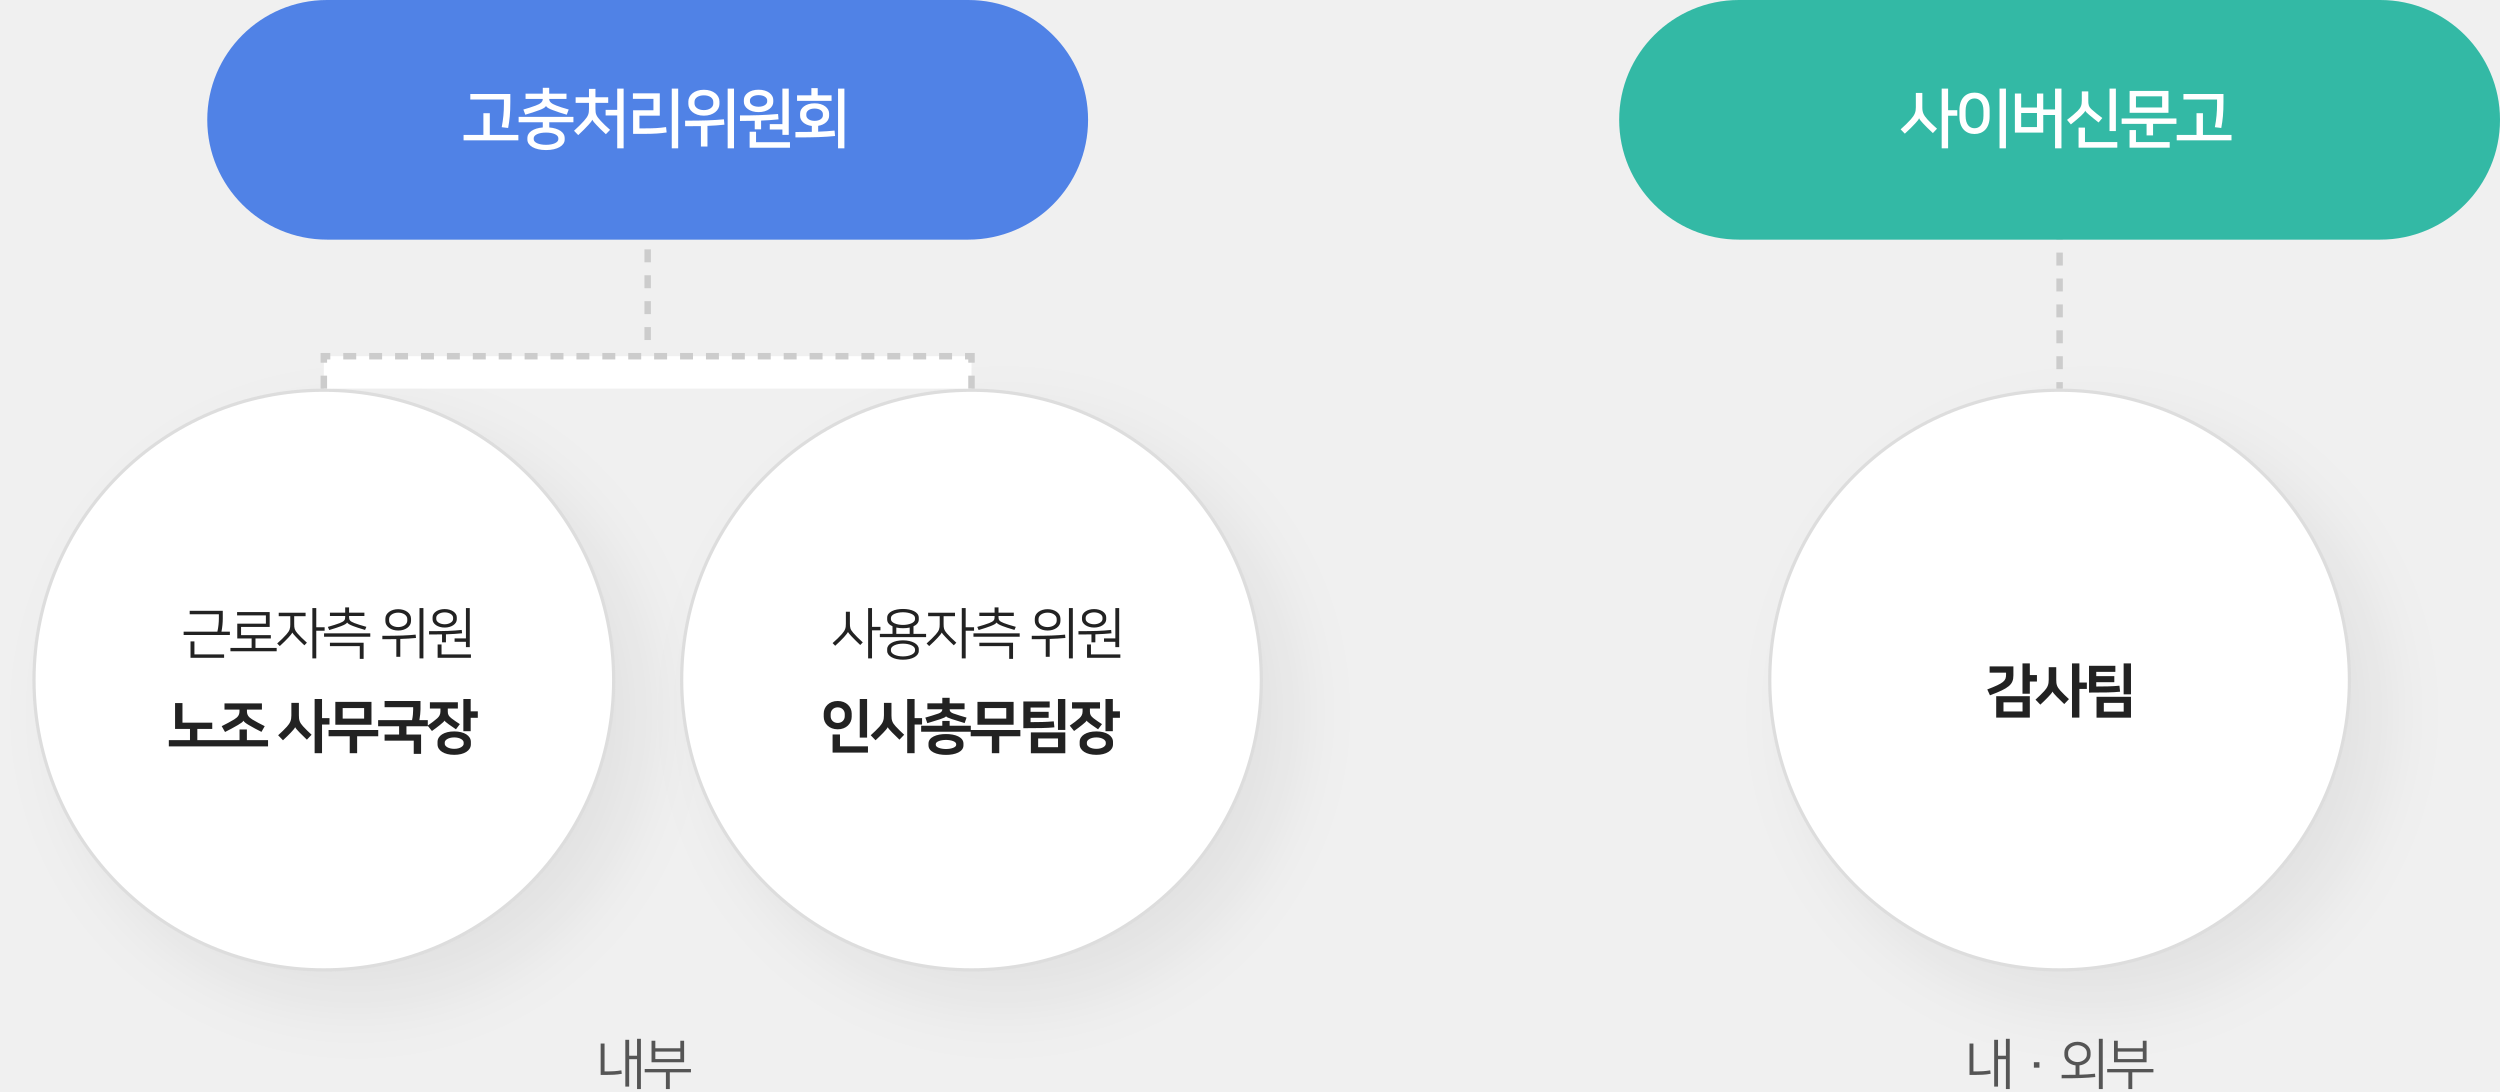
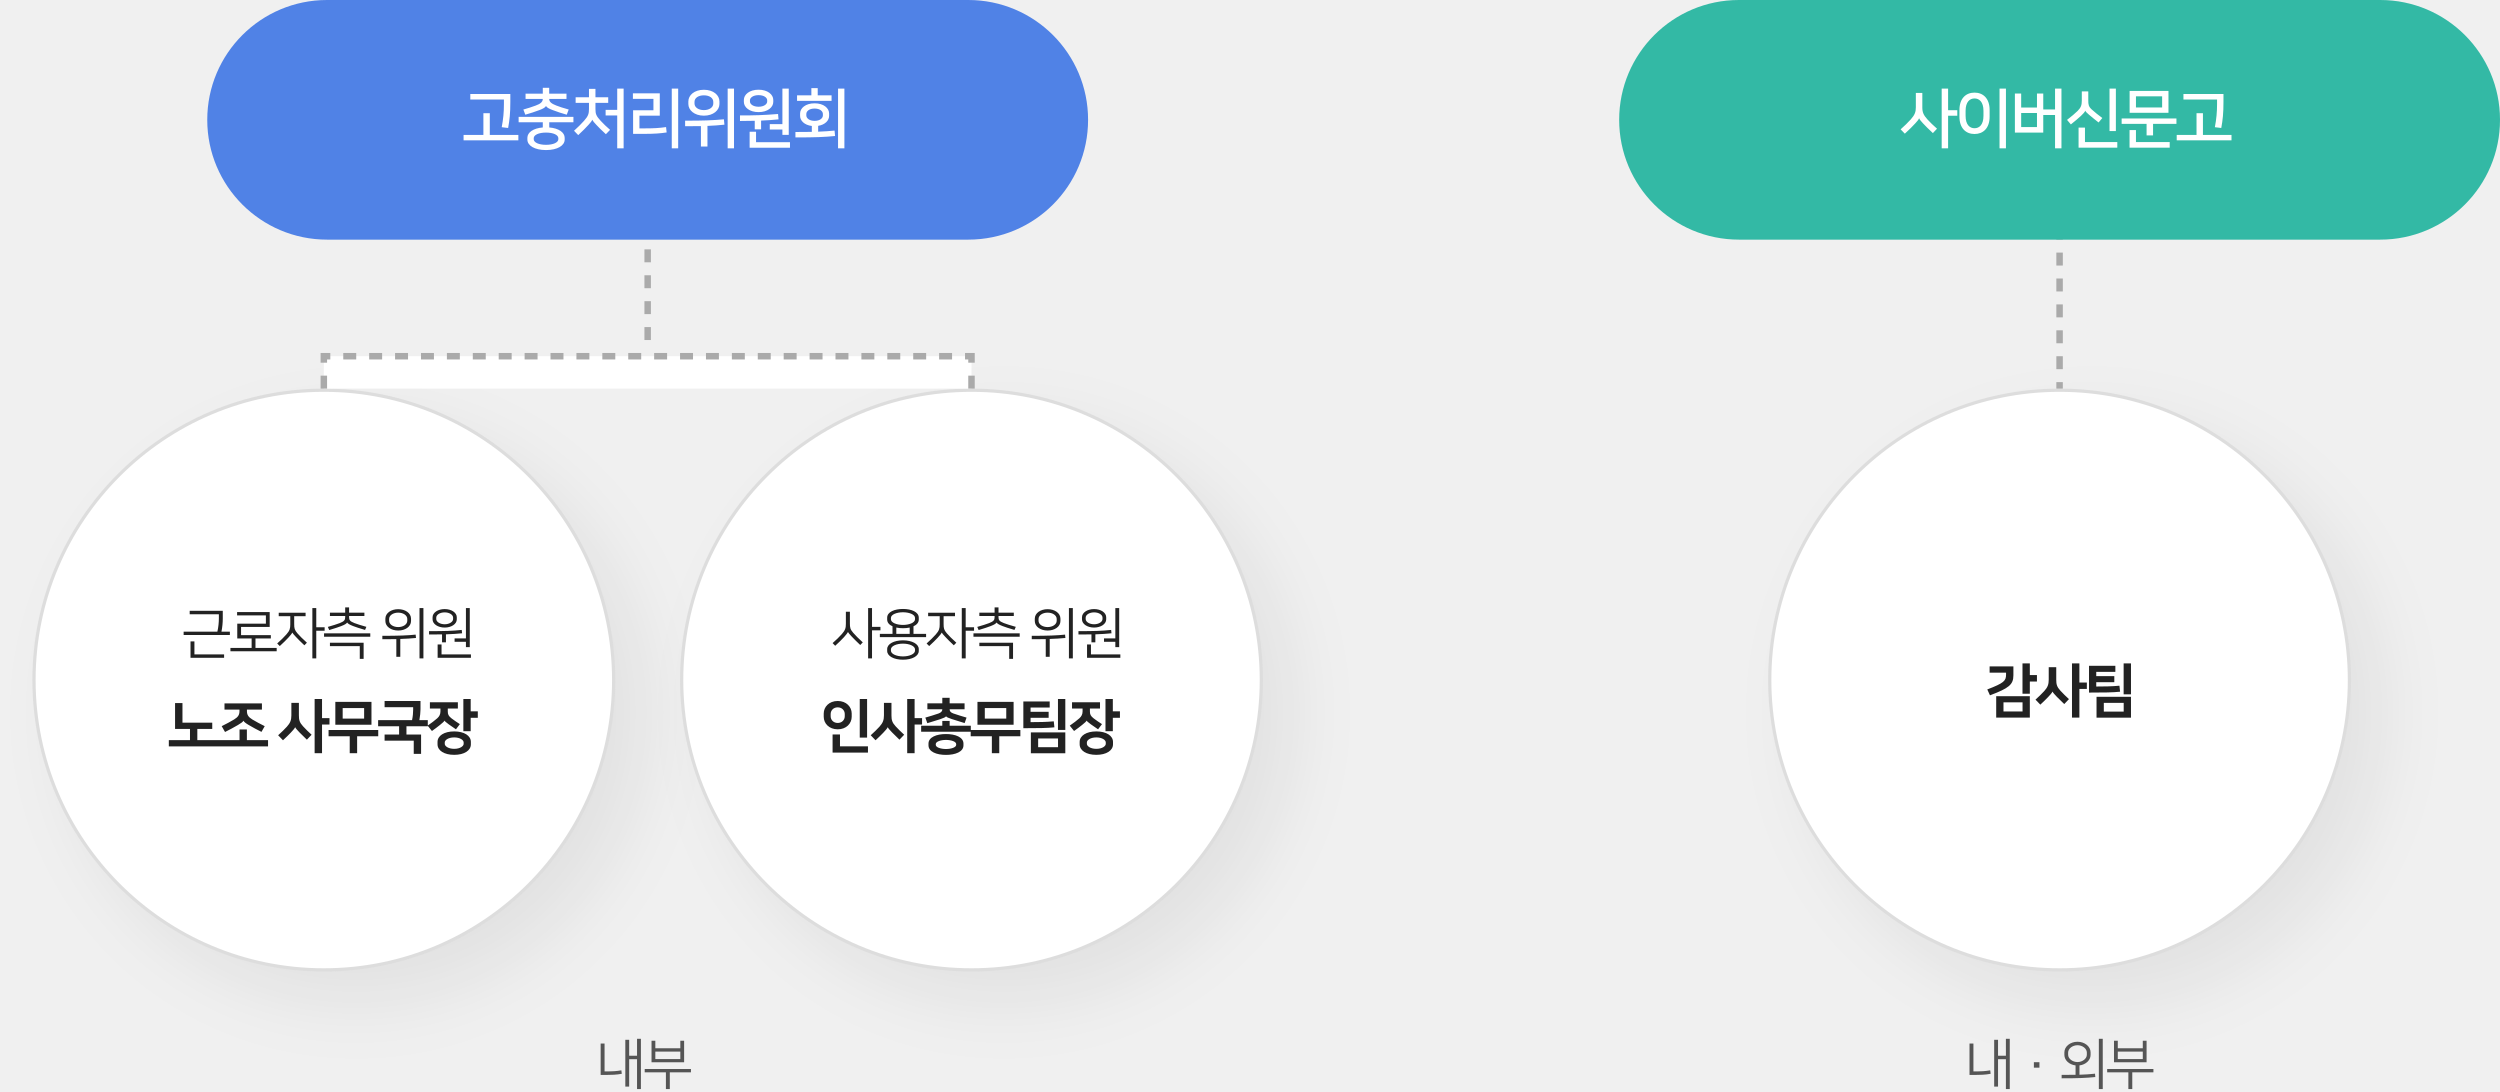
<svg xmlns="http://www.w3.org/2000/svg" width="772" height="337" viewBox="0 0 772 337" fill="none">
-   <g filter="url(#filter0_d_1_7984)">
+   <g filter="url(#filter0_d_1_6468)">
    <path d="M189.5 210C189.5 259.429 149.429 299.5 100 299.5C50.571 299.5 10.5 259.429 10.5 210C10.5 160.571 50.571 120.5 100 120.5C149.429 120.5 189.5 160.571 189.5 210Z" fill="white" stroke="#DDDDDD" />
  </g>
  <path d="M58.576 188.624V189.678H67.586V190.97C67.586 192.126 67.45 193.673 67.127 195.05H56.706V196.087H70.986V195.05H68.385C68.657 193.741 68.793 192.211 68.793 191.038V188.624H58.576ZM60.038 198.059H58.831V203.125H69.201V202.071H60.038V198.059ZM73.215 188.998V190.035H82.106V192.585H73.266V197.158H77.703V200.082H71.158V201.119H85.438V200.082H78.893V197.158H83.636V196.121H74.439V193.605H83.279V188.998H73.215ZM94.366 189.219H86.07V190.273H89.64V192.789C89.64 194.081 89.487 194.727 88.416 195.934C87.634 196.818 86.665 197.753 85.594 198.705L86.393 199.504C87.413 198.62 88.552 197.413 89.011 196.937C89.504 196.41 90.167 195.645 90.252 195.339H90.269C90.354 195.56 90.83 196.087 91.323 196.614C92.003 197.345 92.819 198.178 93.992 199.266L94.774 198.467C93.516 197.345 92.513 196.342 91.85 195.577C90.949 194.54 90.847 193.996 90.847 192.704V190.273H94.366V189.219ZM97.664 187.774H96.457V203.312H97.664V194.778H100.248V193.707H97.664V187.774ZM107.187 192.245H107.204C107.442 192.551 107.765 192.84 109.057 193.333C109.856 193.639 111.029 194.03 112.729 194.523L113.137 193.571C111.488 193.112 110.213 192.704 109.431 192.398C108.003 191.837 107.799 191.429 107.799 190.579V190.222H112.525V189.202H107.799V187.57H106.592V189.202H101.883V190.222H106.592V190.579C106.592 191.429 106.337 191.854 104.909 192.415C104.11 192.721 102.784 193.146 101.237 193.588L101.662 194.557C103.345 194.047 104.518 193.673 105.334 193.35C106.575 192.874 107 192.551 107.187 192.245ZM101.883 199.521H111.097V203.448H112.287V198.484H101.883V199.521ZM100.064 195.577V196.614H114.344V195.577H100.064ZM122.965 194.71C125.158 194.71 126.926 193.503 126.926 191.769V191.055C126.926 189.321 125.158 188.114 122.965 188.114C120.772 188.114 119.004 189.321 119.004 191.055V191.769C119.004 193.503 120.772 194.71 122.965 194.71ZM122.965 189.185C124.478 189.185 125.77 189.984 125.77 191.14V191.684C125.77 192.84 124.478 193.639 122.965 193.639C121.452 193.639 120.16 192.84 120.16 191.684V191.14C120.16 189.984 121.452 189.185 122.965 189.185ZM130.751 187.774H129.544V203.312H130.751V187.774ZM128.354 195.968C126.076 196.223 122.982 196.342 118.069 196.342V197.396C119.769 197.396 121.163 197.379 122.387 197.362V202.819H123.611V197.311C125.481 197.243 126.909 197.158 128.456 197.005L128.354 195.968ZM137.316 193.792C139.39 193.792 141.056 192.704 141.056 191.259V190.613C141.056 189.168 139.39 188.08 137.316 188.08C135.242 188.08 133.576 189.168 133.576 190.613V191.259C133.576 192.704 135.242 193.792 137.316 193.792ZM140.376 197.141V198.195H143.878V199.844H145.068V187.774H143.878V197.141H140.376ZM137.316 189.1C138.744 189.1 139.917 189.831 139.917 190.715V191.157C139.917 192.041 138.744 192.772 137.316 192.772C135.888 192.772 134.715 192.041 134.715 191.157V190.715C134.715 189.831 135.888 189.1 137.316 189.1ZM136.347 199.011H135.14V203.125H145.425V202.071H136.347V199.011ZM142.586 194.523C139.662 194.829 137.384 194.897 132.488 194.897V195.934C134.052 195.934 135.361 195.934 136.5 195.9V198.348H137.707V195.883C139.713 195.815 141.158 195.713 142.688 195.56L142.586 194.523Z" fill="#222222" />
  <path d="M65.543 225.086V223.16H56.345V217.112H54.059V225.086H58.667V228.56H52.133V230.486H67.469V228.56H60.935V225.086H65.543ZM69.326 219.128H73.952V219.578C73.952 220.73 73.538 221.414 72.296 222.17C71.18 222.854 69.92 223.502 68.462 224.24L69.488 226.04C70.694 225.446 72.332 224.564 73.484 223.88C74.456 223.304 75.014 222.908 75.158 222.566H75.176C75.338 222.89 75.806 223.286 76.742 223.844C77.894 224.528 79.55 225.428 80.738 226.004L81.746 224.24C80.288 223.502 79.028 222.854 77.912 222.17C76.67 221.414 76.256 220.73 76.256 219.578V219.128H80.882V217.202H69.326V219.128ZM67.436 228.56V230.486H82.772V228.56H76.238V225.266H73.97V228.56H67.436ZM99.443 215.852H97.157V232.592H99.443V223.736H101.747V221.756H99.443V215.852ZM93.575 224.276C92.495 223.106 92.297 222.314 92.297 220.892V217.04H89.975V220.892C89.975 222.368 89.633 223.25 88.589 224.402C87.815 225.248 86.897 226.148 85.889 227.048L87.383 228.596C88.409 227.642 89.111 226.958 89.777 226.256C90.371 225.644 91.019 224.906 91.127 224.582H91.163C91.289 224.888 91.811 225.482 92.495 226.184C93.161 226.868 93.953 227.66 94.763 228.416L96.221 226.886C95.285 226.04 94.349 225.122 93.575 224.276ZM103.55 216.734V223.808H114.71V216.734H103.55ZM105.818 218.642H112.442V221.9H105.818V218.642ZM101.462 225.428V227.354H107.996V232.592H110.282V227.354H116.798V225.428H101.462ZM118.762 228.722H127.762V232.79H130.03V226.814H125.512V224.276H132.1V222.368H129.508C129.706 221.27 129.85 219.866 129.85 219.056V216.464H118.762V218.39H127.582V219.182C127.582 220.028 127.492 221.252 127.24 222.368H116.764V224.276H123.244V226.814H118.762V228.722ZM132.751 218.786H136.009V219.704C136.009 220.586 135.649 221.252 135.019 221.81C134.263 222.476 133.183 223.304 132.049 224.078L133.381 225.734C134.281 225.104 135.073 224.492 135.847 223.88C136.675 223.232 137.179 222.746 137.251 222.53H137.269C137.341 222.71 137.827 223.124 138.583 223.682C139.249 224.168 140.005 224.69 140.797 225.212L142.003 223.61C141.103 223.034 140.203 222.422 139.447 221.846C138.493 221.108 138.277 220.586 138.277 219.704V218.786H141.391V216.86H132.751V218.786ZM140.257 233.096C143.353 233.096 145.405 231.764 145.405 229.856V229.1C145.405 227.192 143.353 225.86 140.257 225.86C137.161 225.86 135.109 227.192 135.109 229.1V229.856C135.109 231.764 137.161 233.096 140.257 233.096ZM145.351 215.852H143.083V225.788H145.351V221.648H147.547V219.668H145.351V215.852ZM140.257 227.714C142.093 227.714 143.173 228.56 143.173 229.244V229.712C143.173 230.396 142.093 231.242 140.257 231.242C138.421 231.242 137.341 230.396 137.341 229.712V229.244C137.341 228.56 138.421 227.714 140.257 227.714Z" fill="#222222" />
-   <g filter="url(#filter1_d_1_7984)">
+   <g filter="url(#filter1_d_1_6468)">
    <path d="M389.5 210C389.5 259.429 349.429 299.5 300 299.5C250.571 299.5 210.5 259.429 210.5 210C210.5 160.571 250.571 120.5 300 120.5C349.429 120.5 389.5 160.571 389.5 210Z" fill="white" stroke="#DDDDDD" />
  </g>
  <path d="M269.281 187.774H268.074V203.312H269.281V194.642H271.882V193.571H269.281V187.774ZM259.965 195.798C259.166 196.699 258.231 197.6 257.109 198.586L257.908 199.419C258.911 198.535 260.033 197.396 260.628 196.75C261.138 196.189 261.784 195.39 261.835 195.169H261.852C261.937 195.39 262.43 195.951 262.94 196.495C263.62 197.226 264.572 198.161 265.643 199.181L266.425 198.365C265.15 197.209 264.147 196.189 263.467 195.407C262.549 194.353 262.447 193.792 262.447 192.483V188.913H261.206V192.568C261.206 193.911 261.036 194.574 259.965 195.798ZM271.698 195.73V196.75H285.978V195.73H282.085V193.401C283.071 192.959 283.717 192.245 283.717 191.31V190.732C283.717 188.964 281.439 188.046 278.838 188.046C276.237 188.046 273.959 188.964 273.959 190.732V191.31C273.959 192.262 274.605 192.959 275.608 193.401V195.73H271.698ZM278.838 203.72C281.626 203.72 283.717 202.615 283.717 201.017V200.439C283.717 198.841 281.626 197.736 278.838 197.736C276.05 197.736 273.959 198.841 273.959 200.439V201.017C273.959 202.615 276.05 203.72 278.838 203.72ZM278.838 198.756C280.793 198.756 282.561 199.487 282.561 200.541V200.915C282.561 201.969 280.793 202.7 278.838 202.7C276.883 202.7 275.115 201.969 275.115 200.915V200.541C275.115 199.487 276.883 198.756 278.838 198.756ZM278.838 189.066C280.708 189.066 282.561 189.729 282.561 190.817V191.225C282.561 192.313 280.708 192.976 278.838 192.976C276.968 192.976 275.115 192.313 275.115 191.225V190.817C275.115 189.729 276.968 189.066 278.838 189.066ZM278.838 193.996C279.569 193.996 280.266 193.928 280.912 193.792V195.73H276.781V193.792C277.41 193.928 278.107 193.996 278.838 193.996ZM294.905 189.219H286.609V190.273H290.179V192.789C290.179 194.081 290.026 194.727 288.955 195.934C288.173 196.818 287.204 197.753 286.133 198.705L286.932 199.504C287.952 198.62 289.091 197.413 289.55 196.937C290.043 196.41 290.706 195.645 290.791 195.339H290.808C290.893 195.56 291.369 196.087 291.862 196.614C292.542 197.345 293.358 198.178 294.531 199.266L295.313 198.467C294.055 197.345 293.052 196.342 292.389 195.577C291.488 194.54 291.386 193.996 291.386 192.704V190.273H294.905V189.219ZM298.203 187.774H296.996V203.312H298.203V194.778H300.787V193.707H298.203V187.774ZM307.726 192.245H307.743C307.981 192.551 308.304 192.84 309.596 193.333C310.395 193.639 311.568 194.03 313.268 194.523L313.676 193.571C312.027 193.112 310.752 192.704 309.97 192.398C308.542 191.837 308.338 191.429 308.338 190.579V190.222H313.064V189.202H308.338V187.57H307.131V189.202H302.422V190.222H307.131V190.579C307.131 191.429 306.876 191.854 305.448 192.415C304.649 192.721 303.323 193.146 301.776 193.588L302.201 194.557C303.884 194.047 305.057 193.673 305.873 193.35C307.114 192.874 307.539 192.551 307.726 192.245ZM302.422 199.521H311.636V203.448H312.826V198.484H302.422V199.521ZM300.603 195.577V196.614H314.883V195.577H300.603ZM323.504 194.71C325.697 194.71 327.465 193.503 327.465 191.769V191.055C327.465 189.321 325.697 188.114 323.504 188.114C321.311 188.114 319.543 189.321 319.543 191.055V191.769C319.543 193.503 321.311 194.71 323.504 194.71ZM323.504 189.185C325.017 189.185 326.309 189.984 326.309 191.14V191.684C326.309 192.84 325.017 193.639 323.504 193.639C321.991 193.639 320.699 192.84 320.699 191.684V191.14C320.699 189.984 321.991 189.185 323.504 189.185ZM331.29 187.774H330.083V203.312H331.29V187.774ZM328.893 195.968C326.615 196.223 323.521 196.342 318.608 196.342V197.396C320.308 197.396 321.702 197.379 322.926 197.362V202.819H324.15V197.311C326.02 197.243 327.448 197.158 328.995 197.005L328.893 195.968ZM337.855 193.792C339.929 193.792 341.595 192.704 341.595 191.259V190.613C341.595 189.168 339.929 188.08 337.855 188.08C335.781 188.08 334.115 189.168 334.115 190.613V191.259C334.115 192.704 335.781 193.792 337.855 193.792ZM340.915 197.141V198.195H344.417V199.844H345.607V187.774H344.417V197.141H340.915ZM337.855 189.1C339.283 189.1 340.456 189.831 340.456 190.715V191.157C340.456 192.041 339.283 192.772 337.855 192.772C336.427 192.772 335.254 192.041 335.254 191.157V190.715C335.254 189.831 336.427 189.1 337.855 189.1ZM336.886 199.011H335.679V203.125H345.964V202.071H336.886V199.011ZM343.125 194.523C340.201 194.829 337.923 194.897 333.027 194.897V195.934C334.591 195.934 335.9 195.934 337.039 195.9V198.348H338.246V195.883C340.252 195.815 341.697 195.713 343.227 195.56L343.125 194.523Z" fill="#222222" />
  <path d="M259.387 226.796H257.101V232.412H268.027V230.468H259.387V226.796ZM267.757 215.852H265.489V227.768H267.757V215.852ZM258.685 225.212C261.367 225.212 263.005 223.376 263.005 221.342V220.334C263.005 218.3 261.367 216.464 258.685 216.464C256.003 216.464 254.365 218.3 254.365 220.334V221.342C254.365 223.376 256.003 225.212 258.685 225.212ZM258.685 218.426C260.035 218.426 260.863 219.416 260.863 220.496V221.18C260.863 222.26 260.035 223.25 258.685 223.25C257.335 223.25 256.507 222.26 256.507 221.18V220.496C256.507 219.416 257.335 218.426 258.685 218.426ZM282.43 215.852H280.144V232.592H282.43V223.736H284.734V221.756H282.43V215.852ZM276.562 224.276C275.482 223.106 275.284 222.314 275.284 220.892V217.04H272.962V220.892C272.962 222.368 272.62 223.25 271.576 224.402C270.802 225.248 269.884 226.148 268.876 227.048L270.37 228.596C271.396 227.642 272.098 226.958 272.764 226.256C273.358 225.644 274.006 224.906 274.114 224.582H274.15C274.276 224.888 274.798 225.482 275.482 226.184C276.148 226.868 276.94 227.66 277.75 228.416L279.208 226.886C278.272 226.04 277.336 225.122 276.562 224.276ZM292.117 233.114C295.033 233.114 297.517 232.142 297.517 230.162V229.622C297.517 227.642 295.033 226.67 292.117 226.67C289.201 226.67 286.717 227.642 286.717 229.622V230.162C286.717 232.142 289.201 233.114 292.117 233.114ZM286.375 219.02H290.983V219.092C290.983 219.596 290.623 220.046 289.795 220.334C288.445 220.802 287.059 221.216 285.745 221.594L286.357 223.322C287.581 222.962 289.093 222.494 290.299 222.098C291.379 221.738 292.009 221.45 292.135 221.198H292.153C292.279 221.45 292.873 221.702 293.953 222.062C295.159 222.458 296.653 222.926 297.877 223.286L298.471 221.594C297.157 221.216 295.735 220.784 294.385 220.316C293.557 220.028 293.251 219.596 293.251 219.092V219.02H297.859V217.184H293.251V215.474H290.983V217.184H286.375V219.02ZM284.449 224.114V225.95H299.785V224.114H293.251V222.62H290.983V224.114H284.449ZM292.117 228.488C293.719 228.488 295.267 228.992 295.267 229.766V230.018C295.267 230.792 293.719 231.296 292.117 231.296C290.515 231.296 288.967 230.792 288.967 230.018V229.766C288.967 228.992 290.515 228.488 292.117 228.488ZM301.84 216.734V223.808H313V216.734H301.84ZM304.108 218.642H310.732V221.9H304.108V218.642ZM299.752 225.428V227.354H306.286V232.592H308.572V227.354H315.088V225.428H299.752ZM318.33 232.61H328.968V226.166H318.33V232.61ZM316.008 216.608V224.87C320.598 224.87 323.352 224.834 325.602 224.6L325.404 222.746C323.028 222.962 320.76 222.998 318.24 222.998V221.666H323.82V219.794H318.24V218.48H324.144V216.608H316.008ZM328.968 215.852H326.7V225.41H328.968V215.852ZM320.58 228.038H326.718V230.738H320.58V228.038ZM331.041 218.786H334.299V219.704C334.299 220.586 333.939 221.252 333.309 221.81C332.553 222.476 331.473 223.304 330.339 224.078L331.671 225.734C332.571 225.104 333.363 224.492 334.137 223.88C334.965 223.232 335.469 222.746 335.541 222.53H335.559C335.631 222.71 336.117 223.124 336.873 223.682C337.539 224.168 338.295 224.69 339.087 225.212L340.293 223.61C339.393 223.034 338.493 222.422 337.737 221.846C336.783 221.108 336.567 220.586 336.567 219.704V218.786H339.681V216.86H331.041V218.786ZM338.547 233.096C341.643 233.096 343.695 231.764 343.695 229.856V229.1C343.695 227.192 341.643 225.86 338.547 225.86C335.451 225.86 333.399 227.192 333.399 229.1V229.856C333.399 231.764 335.451 233.096 338.547 233.096ZM343.641 215.852H341.373V225.788H343.641V221.648H345.837V219.668H343.641V215.852ZM338.547 227.714C340.383 227.714 341.463 228.56 341.463 229.244V229.712C341.463 230.396 340.383 231.242 338.547 231.242C336.711 231.242 335.631 230.396 335.631 229.712V229.244C335.631 228.56 336.711 227.714 338.547 227.714Z" fill="#222222" />
-   <path d="M200 45L200 108" stroke="#CCCCCC" stroke-width="2" stroke-dasharray="4 4" />
+   <path d="M200 45L200 108" stroke="#AAAAAA" stroke-width="2" stroke-dasharray="4 4" />
  <path d="M100 120V110H300V120" fill="white" />
-   <path d="M100 120V110H300V120" stroke="#CCCCCC" stroke-width="2" stroke-dasharray="4 4" />
+   <path d="M100 120V110H300V120" stroke="#AAAAAA" stroke-width="2" stroke-dasharray="4 4" />
  <rect x="64" width="272" height="74" rx="37" fill="#5082E6" />
  <path d="M151.25 41.66V34.96H149.27V41.66H143.15V43.34H160.07V41.66H151.25ZM145.23 29.02V30.74H155.61V32.14C155.61 34.62 155.41 36.76 154.93 39.28L156.91 39.52C157.37 37.02 157.59 35.02 157.59 31.44V29.02H145.23ZM167.613 37.76V39.36C164.673 39.6 162.853 40.88 162.853 42.56V43.1C162.853 44.96 165.093 46.34 168.613 46.34C172.153 46.34 174.373 44.94 174.373 43.1V42.56C174.373 40.9 172.553 39.6 169.613 39.36V37.76H177.073V36.08H160.153V37.76H167.613ZM168.613 32.76C168.913 33.28 169.793 33.66 170.633 33.98C172.113 34.54 173.513 35 175.013 35.42L175.613 33.82C173.973 33.36 172.713 32.96 171.813 32.6C170.353 32.02 169.613 31.52 169.593 30.56H174.933V28.92H169.593V27.12H167.613V28.92H162.293V30.56H167.613C167.593 31.52 166.873 32.06 165.413 32.6C164.073 33.1 162.993 33.44 161.613 33.82L162.213 35.42C163.693 35 165.113 34.54 166.613 33.98C167.453 33.66 168.293 33.28 168.593 32.76H168.613ZM164.813 42.68C164.813 41.66 166.373 40.94 168.613 40.94C170.853 40.94 172.413 41.66 172.413 42.68V42.98C172.413 44 170.853 44.72 168.613 44.72C166.373 44.72 164.813 44 164.813 42.98V42.68ZM182.916 36.98C183.076 37.38 183.576 37.94 184.136 38.54C184.896 39.36 185.736 40.2 187.096 41.44L188.396 40.1C187.216 39.06 186.376 38.28 185.516 37.34C184.096 35.8 183.876 35.2 183.876 33.62V31.76H187.816V30.04H183.876V27.44H181.876V30.04H177.756V31.76H181.876V33.62C181.876 35.1 181.656 35.86 180.336 37.32C179.436 38.32 178.456 39.3 177.256 40.38L178.556 41.72C179.896 40.48 180.896 39.46 181.716 38.56C182.356 37.86 182.716 37.42 182.896 36.98H182.916ZM192.576 45.8V27.36H190.596V33.92H187.016V35.66H190.596V45.8H192.576ZM209.42 45.8V27.36H207.44V45.8H209.42ZM203.74 35.72V28.82H195.44V30.52H201.78V34.06H195.5V41.34H198.86C202.18 41.34 204 41.18 205.86 40.9L205.68 39.24C203.6 39.54 202 39.64 199.34 39.64H197.46V35.72H203.74ZM217.363 35.72C220.303 35.72 222.163 34.02 222.163 32.12V31.32C222.163 29.42 220.343 27.72 217.363 27.72C214.383 27.72 212.563 29.42 212.563 31.32V32.12C212.563 34.02 214.423 35.72 217.363 35.72ZM226.663 45.8V27.36H224.703V45.8H226.663ZM218.463 45.24V38.88C220.363 38.8 222.043 38.68 223.703 38.5L223.543 36.84C220.223 37.16 216.843 37.28 211.563 37.26V38.98C213.363 38.98 214.983 38.98 216.443 38.94V45.24H218.463ZM217.363 34C215.663 34 214.463 33.14 214.463 31.98V31.46C214.463 30.24 215.663 29.44 217.363 29.44C219.063 29.44 220.263 30.24 220.263 31.46V31.98C220.263 33.14 219.063 34 217.363 34ZM234.246 34.62C237.066 34.62 238.786 33.12 238.786 31.48V30.84C238.786 29.2 237.066 27.7 234.246 27.7C231.426 27.7 229.706 29.2 229.706 30.84V31.48C229.706 33.12 231.426 34.62 234.246 34.62ZM243.566 41.64V27.36H241.606V38.34H237.706V40H241.606V41.64H243.566ZM233.466 40.68H231.486V45.62H243.946V43.92H233.466V40.68ZM235.026 39.94V37.24C236.966 37.16 238.706 37.04 240.406 36.86L240.266 35.2C235.886 35.56 232.926 35.66 228.506 35.64V37.36C230.146 37.36 231.666 37.34 233.066 37.3V39.94H235.026ZM234.246 32.96C232.546 32.96 231.586 32.14 231.586 31.36V30.96C231.586 30.18 232.546 29.38 234.246 29.38C235.946 29.38 236.906 30.18 236.906 30.96V31.36C236.906 32.14 235.946 32.96 234.246 32.96ZM257.709 40.32C256.069 40.48 254.549 40.6 252.649 40.66V38.86C254.789 38.52 256.029 37.2 256.029 35.8V35.04C256.029 33.42 254.369 31.9 251.549 31.9C248.729 31.9 247.069 33.42 247.069 35.04V35.8C247.069 37.26 248.389 38.62 250.689 38.9V40.72C249.269 40.76 247.629 40.76 245.629 40.76V42.44C251.949 42.44 254.529 42.32 257.869 42L257.709 40.32ZM260.749 45.8V27.36H258.789V45.8H260.749ZM256.789 29.44H252.509V27.22H250.549V29.44H246.129V31.14H256.789V29.44ZM251.549 37.32C249.889 37.32 248.989 36.48 248.989 35.64V35.2C248.989 34.36 249.869 33.52 251.549 33.52C253.209 33.52 254.109 34.36 254.109 35.2V35.64C254.109 36.48 253.229 37.32 251.549 37.32Z" fill="white" />
  <path d="M194.288 321.097H193.098V335.547H194.288V327.081H196.719V336.312H197.909V320.774H196.719V326.01H194.288V321.097ZM185.482 331.943H187.199C188.644 331.943 190.446 331.892 192.01 331.586L191.874 330.515C190.361 330.787 188.899 330.855 187.777 330.855H186.689V322.236H185.482V331.943ZM210.084 321.369V323.698H202.366V321.369H201.193V328.033H211.257V321.369H210.084ZM199.085 330.107V331.144H205.63V336.312H206.837V331.144H213.365V330.107H199.085ZM202.366 327.03V324.735H210.084V327.03H202.366Z" fill="#555555" />
  <path d="M616.992 321.097H615.802V335.547H616.992V327.081H619.423V336.312H620.613V320.774H619.423V326.01H616.992V321.097ZM608.186 331.943H609.903C611.348 331.943 613.15 331.892 614.714 331.586L614.578 330.515C613.065 330.787 611.603 330.855 610.481 330.855H609.393V322.236H608.186V331.943ZM628.062 329.699H629.779V327.999H628.062V329.699ZM646.934 331.552C645.472 331.722 643.993 331.807 642.14 331.875V329.002C644.078 328.764 645.574 327.387 645.574 325.772V324.956C645.574 323.171 643.772 321.692 641.528 321.692C639.284 321.692 637.482 323.171 637.482 324.956V325.772C637.482 327.404 638.978 328.764 640.933 329.002V331.892C639.692 331.926 638.281 331.926 636.632 331.926V332.98C641.834 332.98 644.231 332.878 647.036 332.589L646.934 331.552ZM641.528 322.763C643.041 322.763 644.418 323.8 644.418 325.024V325.704C644.418 326.928 643.041 327.965 641.528 327.965C640.015 327.965 638.638 326.928 638.638 325.704V325.024C638.638 323.8 640.015 322.763 641.528 322.763ZM649.331 320.774H648.124V336.312H649.331V320.774ZM661.693 321.369V323.698H653.975V321.369H652.802V328.033H662.866V321.369H661.693ZM650.694 330.107V331.144H657.239V336.312H658.446V331.144H664.974V330.107H650.694ZM653.975 327.03V324.735H661.693V327.03H653.975Z" fill="#555555" />
-   <g filter="url(#filter2_d_1_7984)">
+   <g filter="url(#filter2_d_1_6468)">
    <path d="M725.5 210C725.5 259.429 685.429 299.5 636 299.5C586.571 299.5 546.5 259.429 546.5 210C546.5 160.571 586.571 120.5 636 120.5C685.429 120.5 725.5 160.571 725.5 210Z" fill="white" stroke="#DDDDDD" />
  </g>
  <path d="M616.426 221.592H626.812V214.986H616.426V221.592ZM618.676 216.876H624.562V219.702H618.676V216.876ZM626.812 204.852H624.544V214.23H626.812V210.45H629.008V208.47H626.812V204.852ZM614.5 214.716C620.332 212.52 621.736 211.422 621.736 208.542V205.788H614.392V207.714H619.468V208.326C619.468 210.234 618.838 210.918 613.672 212.898L614.5 214.716ZM642.115 204.852H639.829V221.592H642.115V212.736H644.419V210.756H642.115V204.852ZM636.247 213.276C635.167 212.106 634.969 211.314 634.969 209.892V206.04H632.647V209.892C632.647 211.368 632.305 212.25 631.261 213.402C630.487 214.248 629.569 215.148 628.561 216.048L630.055 217.596C631.081 216.642 631.783 215.958 632.449 215.256C633.043 214.644 633.691 213.906 633.799 213.582H633.835C633.961 213.888 634.483 214.482 635.167 215.184C635.833 215.868 636.625 216.66 637.435 217.416L638.893 215.886C637.957 215.04 637.021 214.122 636.247 213.276ZM647.409 221.61H658.047V215.166H647.409V221.61ZM645.087 205.608V213.87C649.677 213.87 652.431 213.834 654.681 213.6L654.483 211.746C652.107 211.962 649.839 211.998 647.319 211.998V210.666H652.899V208.794H647.319V207.48H653.223V205.608H645.087ZM658.047 204.852H655.779V214.41H658.047V204.852ZM649.659 217.038H655.797V219.738H649.659V217.038Z" fill="#222222" />
-   <path d="M636 46L636 120" stroke="#CCCCCC" stroke-width="2" stroke-dasharray="4 4" />
+   <path d="M636 46L636 120" stroke="#AAAAAA" stroke-width="2" stroke-dasharray="4 4" />
  <rect x="500" width="272" height="74" rx="37" fill="#33B9A5" />
  <path d="M604.412 34.02H601.572V27.36H599.592V45.8H601.572V35.74H604.412V34.02ZM592.632 36.54C592.792 36.94 593.272 37.5 593.832 38.1C594.592 38.92 595.492 39.82 596.872 41.1L598.152 39.74C596.952 38.68 596.072 37.84 595.212 36.9C593.992 35.54 593.612 34.72 593.612 33.14V28.7H591.612V33.14C591.612 34.56 591.292 35.46 590.072 36.84C589.172 37.84 588.132 38.86 586.912 39.94L588.212 41.28C589.572 40.04 590.632 38.98 591.452 38.08C592.092 37.38 592.432 36.98 592.612 36.54H592.632ZM619.435 45.8V27.36H617.455V45.8H619.435ZM609.735 28.6C607.035 28.6 605.075 30.42 605.075 33.96V36.04C605.075 39.56 607.035 41.38 609.735 41.38C612.435 41.38 614.395 39.56 614.395 36.04V33.96C614.395 30.44 612.435 28.6 609.735 28.6ZM609.735 39.6C608.295 39.6 606.975 38.58 606.975 35.76V34.24C606.975 31.42 608.295 30.4 609.735 30.4C611.155 30.4 612.495 31.42 612.495 34.24V35.76C612.495 38.58 611.175 39.6 609.735 39.6ZM636.578 45.8V27.36H634.598V33.8H630.958V28.88H629.018V33.2H624.138V28.88H622.198V40.94H630.958V35.52H634.598V45.8H636.578ZM624.138 34.9H629.018V39.24H624.138V34.9ZM643.841 39.4H641.861V45.6H653.821V43.88H643.841V39.4ZM653.381 40.48V27.36H651.421V40.48H653.381ZM643.941 34.2C644.061 34.5 644.481 34.92 645.081 35.42C646.041 36.22 647.021 37.04 648.041 37.82L649.201 36.44C648.021 35.58 646.841 34.64 645.901 33.78C644.941 32.9 644.861 32.24 644.861 31V28.22H642.861V31.08C642.861 32.48 642.581 33.24 641.561 34.26C640.861 34.96 639.581 36.04 638.301 37.02L639.481 38.42C640.541 37.58 641.761 36.56 642.581 35.8C643.201 35.24 643.821 34.54 643.921 34.2H643.941ZM669.624 28.08H657.624V34.84H669.624V28.08ZM664.864 41.82V38.26H672.084V36.58H655.164V38.26H662.864V41.82H664.864ZM659.584 40.16H657.604V45.6H670.004V43.88H659.584V40.16ZM667.664 33.18H659.584V29.74H667.664V33.18ZM680.267 41.66V34.96H678.287V41.66H672.167V43.34H689.087V41.66H680.267ZM674.247 29.02V30.74H684.627V32.14C684.627 34.62 684.427 36.76 683.947 39.28L685.927 39.52C686.387 37.02 686.607 35.02 686.607 31.44V29.02H674.247Z" fill="white" />
  <defs>
-     <filter id="filter0_d_1_7984" x="0" y="110" width="220" height="220" filterUnits="userSpaceOnUse" color-interpolation-filters="sRGB">
+     <filter id="filter0_d_1_6468" x="0" y="110" width="220" height="220" filterUnits="userSpaceOnUse" color-interpolation-filters="sRGB">
      <feFlood flood-opacity="0" result="BackgroundImageFix" />
      <feColorMatrix in="SourceAlpha" type="matrix" values="0 0 0 0 0 0 0 0 0 0 0 0 0 0 0 0 0 0 127 0" result="hardAlpha" />
      <feOffset dx="10" dy="10" />
      <feGaussianBlur stdDeviation="10" />
      <feColorMatrix type="matrix" values="0 0 0 0 0 0 0 0 0 0 0 0 0 0 0 0 0 0 0.059 0" />
-       <feBlend mode="normal" in2="BackgroundImageFix" result="effect1_dropShadow_1_7984" />
-       <feBlend mode="normal" in="SourceGraphic" in2="effect1_dropShadow_1_7984" result="shape" />
+       <feBlend mode="normal" in2="BackgroundImageFix" result="effect1_dropShadow_1_6468" />
+       <feBlend mode="normal" in="SourceGraphic" in2="effect1_dropShadow_1_6468" result="shape" />
    </filter>
-     <filter id="filter1_d_1_7984" x="200" y="110" width="220" height="220" filterUnits="userSpaceOnUse" color-interpolation-filters="sRGB">
+     <filter id="filter1_d_1_6468" x="200" y="110" width="220" height="220" filterUnits="userSpaceOnUse" color-interpolation-filters="sRGB">
      <feFlood flood-opacity="0" result="BackgroundImageFix" />
      <feColorMatrix in="SourceAlpha" type="matrix" values="0 0 0 0 0 0 0 0 0 0 0 0 0 0 0 0 0 0 127 0" result="hardAlpha" />
      <feOffset dx="10" dy="10" />
      <feGaussianBlur stdDeviation="10" />
      <feColorMatrix type="matrix" values="0 0 0 0 0 0 0 0 0 0 0 0 0 0 0 0 0 0 0.059 0" />
-       <feBlend mode="normal" in2="BackgroundImageFix" result="effect1_dropShadow_1_7984" />
-       <feBlend mode="normal" in="SourceGraphic" in2="effect1_dropShadow_1_7984" result="shape" />
+       <feBlend mode="normal" in2="BackgroundImageFix" result="effect1_dropShadow_1_6468" />
+       <feBlend mode="normal" in="SourceGraphic" in2="effect1_dropShadow_1_6468" result="shape" />
    </filter>
-     <filter id="filter2_d_1_7984" x="536" y="110" width="220" height="220" filterUnits="userSpaceOnUse" color-interpolation-filters="sRGB">
+     <filter id="filter2_d_1_6468" x="536" y="110" width="220" height="220" filterUnits="userSpaceOnUse" color-interpolation-filters="sRGB">
      <feFlood flood-opacity="0" result="BackgroundImageFix" />
      <feColorMatrix in="SourceAlpha" type="matrix" values="0 0 0 0 0 0 0 0 0 0 0 0 0 0 0 0 0 0 127 0" result="hardAlpha" />
      <feOffset dx="10" dy="10" />
      <feGaussianBlur stdDeviation="10" />
      <feColorMatrix type="matrix" values="0 0 0 0 0 0 0 0 0 0 0 0 0 0 0 0 0 0 0.059 0" />
-       <feBlend mode="normal" in2="BackgroundImageFix" result="effect1_dropShadow_1_7984" />
-       <feBlend mode="normal" in="SourceGraphic" in2="effect1_dropShadow_1_7984" result="shape" />
+       <feBlend mode="normal" in2="BackgroundImageFix" result="effect1_dropShadow_1_6468" />
+       <feBlend mode="normal" in="SourceGraphic" in2="effect1_dropShadow_1_6468" result="shape" />
    </filter>
  </defs>
</svg>
